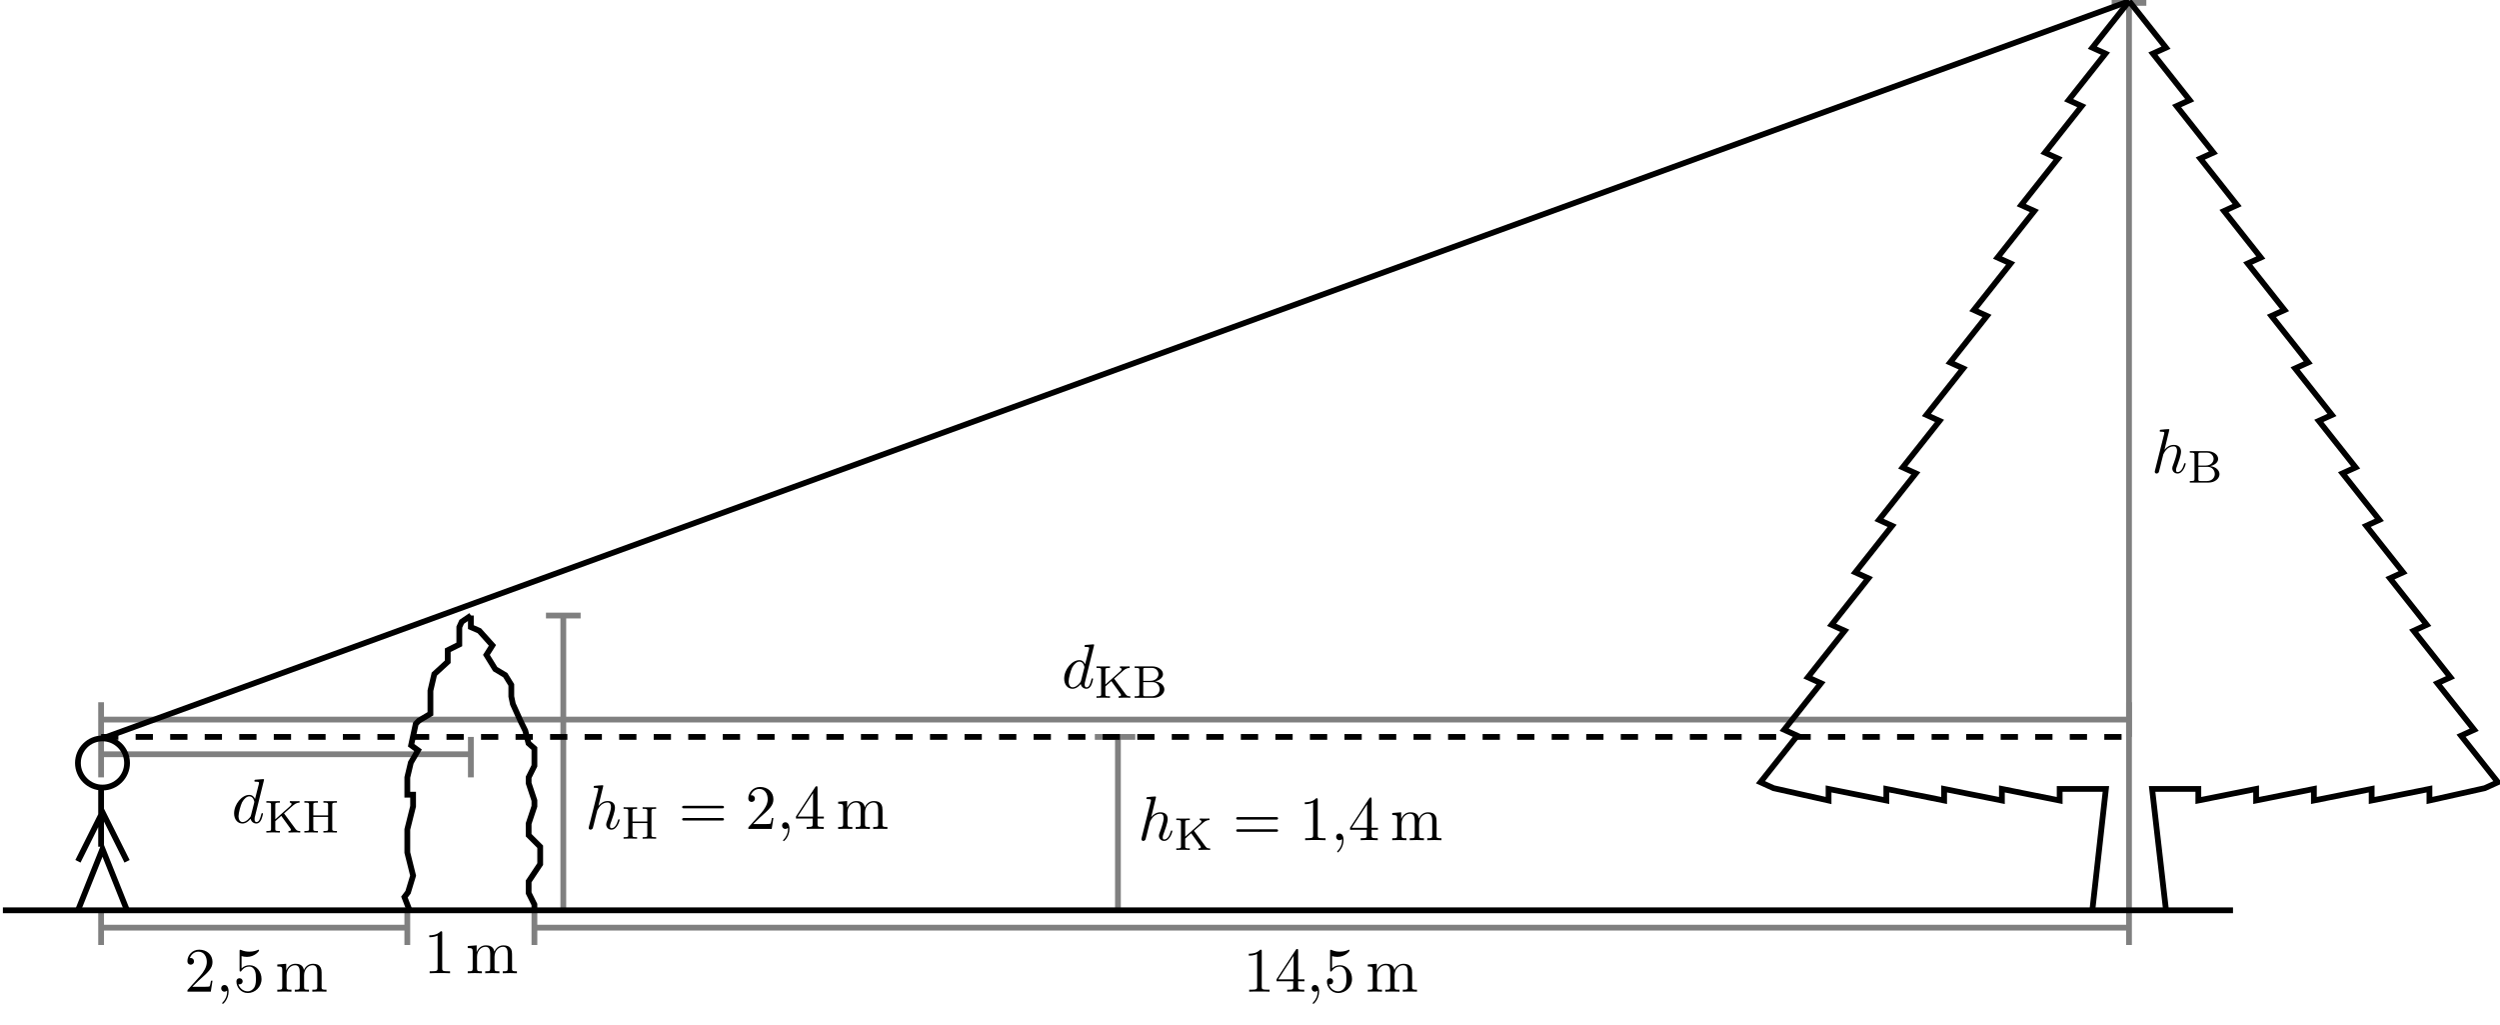
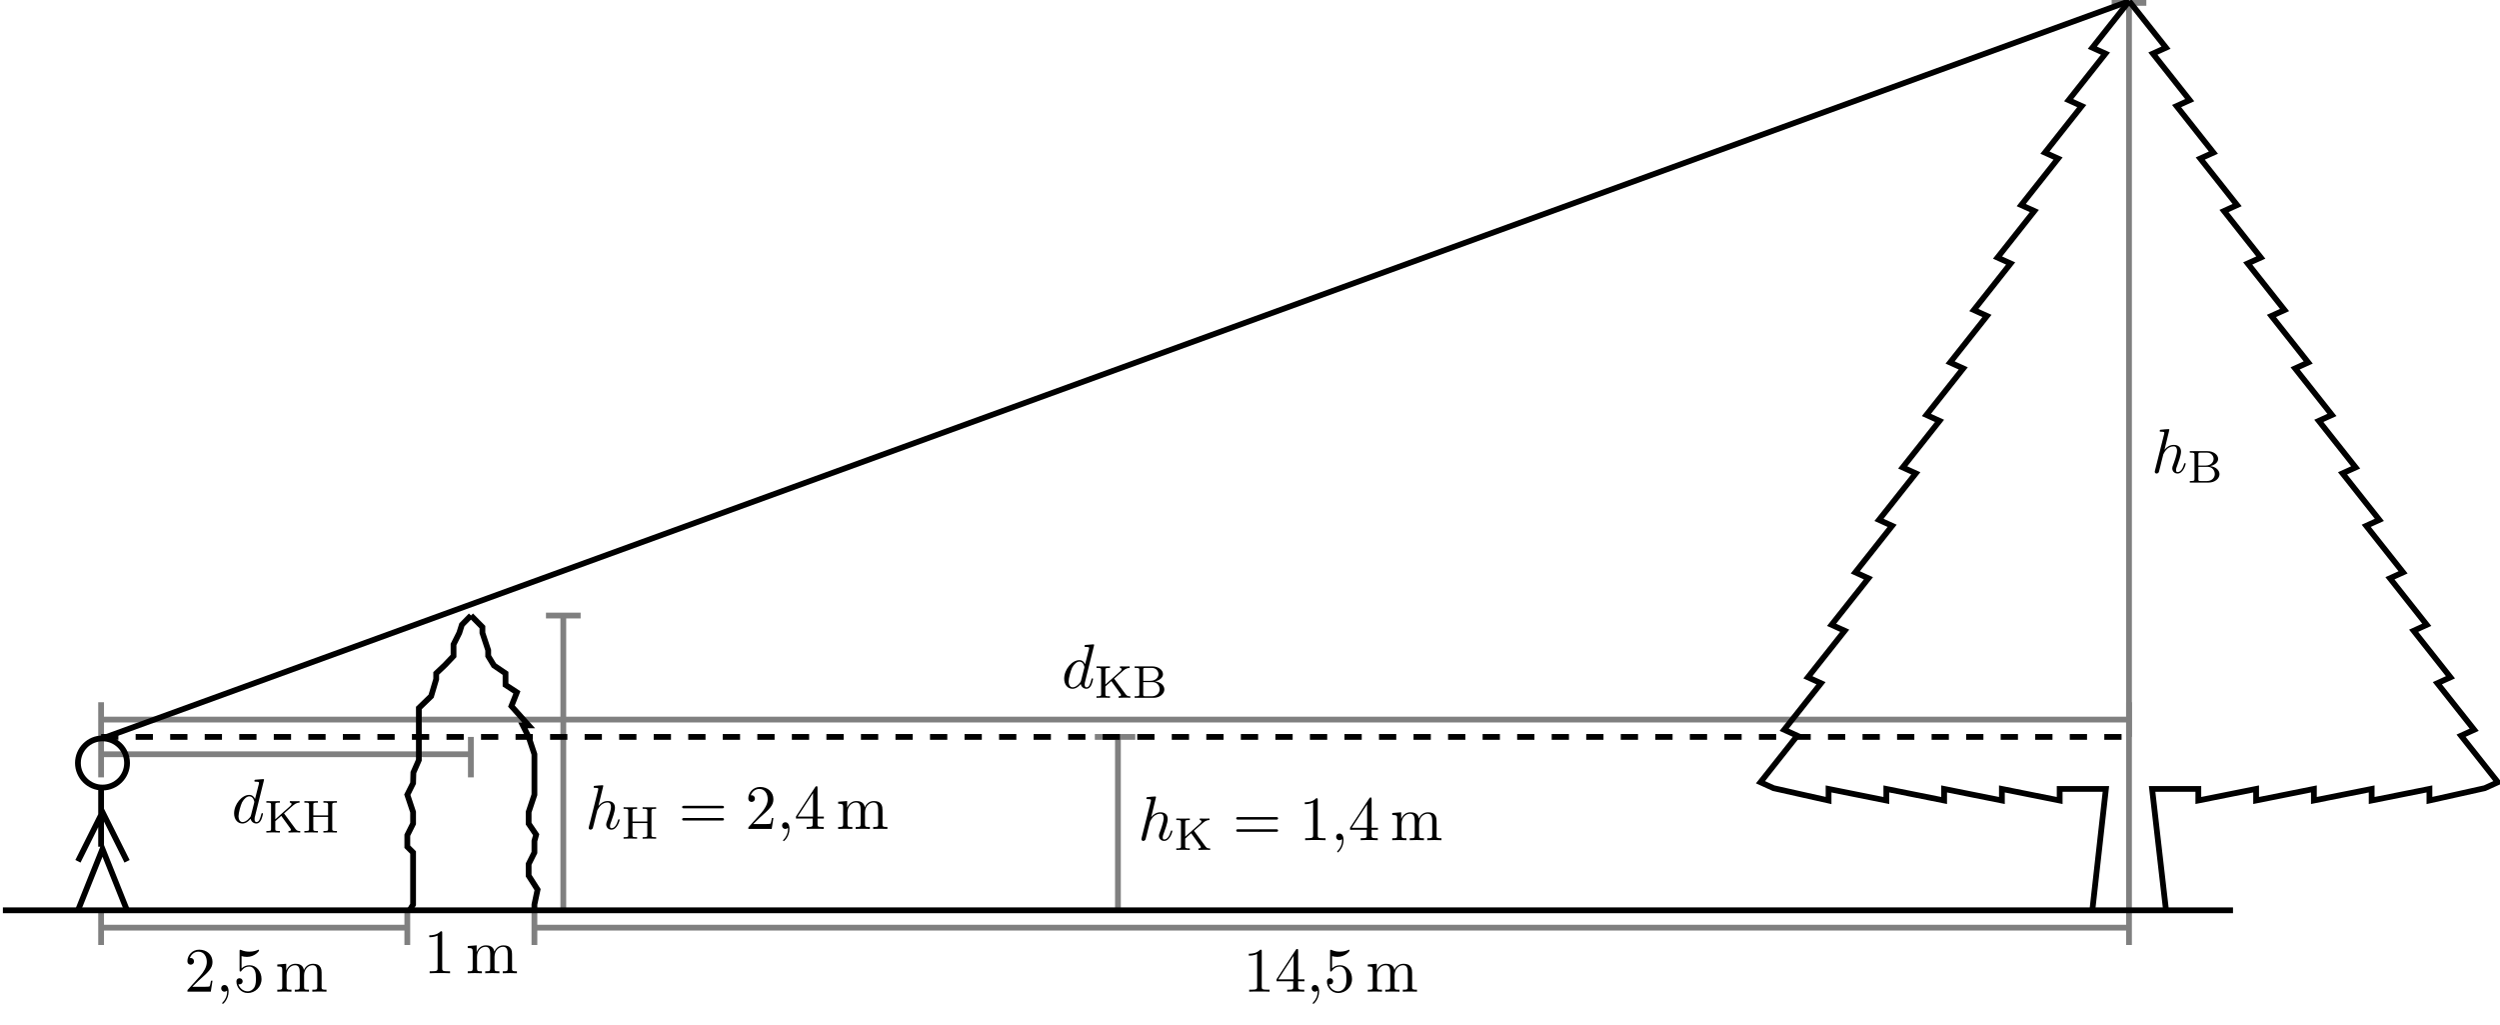
<svg xmlns="http://www.w3.org/2000/svg" xmlns:xlink="http://www.w3.org/1999/xlink" width="432.542pt" height="177.334pt" viewBox="0 0 432.542 177.334" version="1.1">
  <defs>
    <g>
      <symbol overflow="visible" id="glyph0-0">
        <path style="stroke:none;" d="" />
      </symbol>
      <symbol overflow="visible" id="glyph0-1">
        <path style="stroke:none;" d="M 1.391 -0.844 L 2.547 -1.969 C 4.25 -3.469 4.891 -4.062 4.891 -5.141 C 4.891 -6.391 3.922 -7.266 2.578 -7.266 C 1.359 -7.266 0.547 -6.266 0.547 -5.297 C 0.547 -4.672 1.094 -4.672 1.125 -4.672 C 1.312 -4.672 1.688 -4.812 1.688 -5.25 C 1.688 -5.547 1.5 -5.828 1.109 -5.828 C 1.031 -5.828 1 -5.828 0.969 -5.812 C 1.219 -6.516 1.812 -6.922 2.438 -6.922 C 3.438 -6.922 3.906 -6.047 3.906 -5.141 C 3.906 -4.281 3.359 -3.406 2.766 -2.734 L 0.672 -0.406 C 0.547 -0.281 0.547 -0.266 0.547 0 L 4.594 0 L 4.891 -1.891 L 4.625 -1.891 C 4.562 -1.578 4.5 -1.094 4.391 -0.922 C 4.312 -0.844 3.594 -0.844 3.344 -0.844 Z " />
      </symbol>
      <symbol overflow="visible" id="glyph0-2">
        <path style="stroke:none;" d="M 4.891 -2.188 C 4.891 -3.484 4 -4.578 2.828 -4.578 C 2.297 -4.578 1.828 -4.406 1.438 -4.031 L 1.438 -6.156 C 1.656 -6.078 2.016 -6.016 2.359 -6.016 C 3.703 -6.016 4.469 -7 4.469 -7.141 C 4.469 -7.203 4.438 -7.266 4.359 -7.266 C 4.359 -7.266 4.328 -7.266 4.281 -7.234 C 4.062 -7.125 3.516 -6.922 2.797 -6.922 C 2.359 -6.922 1.859 -6.984 1.344 -7.219 C 1.25 -7.25 1.234 -7.25 1.203 -7.25 C 1.094 -7.25 1.094 -7.172 1.094 -6.984 L 1.094 -3.766 C 1.094 -3.562 1.094 -3.484 1.25 -3.484 C 1.328 -3.484 1.359 -3.516 1.391 -3.578 C 1.516 -3.75 1.922 -4.344 2.797 -4.344 C 3.375 -4.344 3.641 -3.844 3.734 -3.641 C 3.906 -3.234 3.922 -2.812 3.922 -2.266 C 3.922 -1.891 3.922 -1.234 3.672 -0.781 C 3.406 -0.344 3 -0.062 2.5 -0.062 C 1.703 -0.062 1.078 -0.641 0.891 -1.281 C 0.922 -1.281 0.953 -1.266 1.078 -1.266 C 1.438 -1.266 1.625 -1.531 1.625 -1.797 C 1.625 -2.062 1.438 -2.328 1.078 -2.328 C 0.922 -2.328 0.547 -2.25 0.547 -1.75 C 0.547 -0.812 1.297 0.234 2.516 0.234 C 3.781 0.234 4.891 -0.812 4.891 -2.188 Z " />
      </symbol>
      <symbol overflow="visible" id="glyph0-3">
        <path style="stroke:none;" d="M 1.203 -3.75 L 1.203 -0.828 C 1.203 -0.344 1.078 -0.344 0.344 -0.344 L 0.344 0 C 0.734 -0.016 1.281 -0.031 1.578 -0.031 C 1.859 -0.031 2.438 -0.016 2.797 0 L 2.797 -0.344 C 2.078 -0.344 1.953 -0.344 1.953 -0.828 L 1.953 -2.828 C 1.953 -3.969 2.719 -4.578 3.422 -4.578 C 4.109 -4.578 4.234 -3.984 4.234 -3.375 L 4.234 -0.828 C 4.234 -0.344 4.109 -0.344 3.375 -0.344 L 3.375 0 C 3.766 -0.016 4.312 -0.031 4.609 -0.031 C 4.891 -0.031 5.469 -0.016 5.828 0 L 5.828 -0.344 C 5.109 -0.344 4.984 -0.344 4.984 -0.828 L 4.984 -2.828 C 4.984 -3.969 5.766 -4.578 6.453 -4.578 C 7.141 -4.578 7.266 -3.984 7.266 -3.375 L 7.266 -0.828 C 7.266 -0.344 7.141 -0.344 6.406 -0.344 L 6.406 0 C 6.797 -0.016 7.344 -0.031 7.641 -0.031 C 7.922 -0.031 8.5 -0.016 8.859 0 L 8.859 -0.344 C 8.297 -0.344 8.031 -0.344 8.016 -0.672 L 8.016 -2.75 C 8.016 -3.688 8.016 -4.031 7.672 -4.422 C 7.531 -4.609 7.172 -4.828 6.531 -4.828 C 5.609 -4.828 5.141 -4.172 4.953 -3.75 C 4.797 -4.703 3.984 -4.828 3.5 -4.828 C 2.703 -4.828 2.188 -4.359 1.891 -3.672 L 1.891 -4.828 L 0.344 -4.703 L 0.344 -4.359 C 1.109 -4.359 1.203 -4.281 1.203 -3.75 Z " />
      </symbol>
      <symbol overflow="visible" id="glyph0-4">
        <path style="stroke:none;" d="M 3.203 -6.984 C 3.203 -7.234 3.203 -7.266 2.953 -7.266 C 2.281 -6.562 1.312 -6.562 0.969 -6.562 L 0.969 -6.234 C 1.188 -6.234 1.828 -6.234 2.406 -6.516 L 2.406 -0.859 C 2.406 -0.469 2.359 -0.344 1.391 -0.344 L 1.031 -0.344 L 1.031 0 C 1.422 -0.031 2.359 -0.031 2.797 -0.031 C 3.234 -0.031 4.188 -0.031 4.562 0 L 4.562 -0.344 L 4.219 -0.344 C 3.234 -0.344 3.203 -0.453 3.203 -0.859 Z " />
      </symbol>
      <symbol overflow="visible" id="glyph0-5">
        <path style="stroke:none;" d="M 3.203 -1.797 L 3.203 -0.844 C 3.203 -0.453 3.188 -0.344 2.375 -0.344 L 2.156 -0.344 L 2.156 0 C 2.594 -0.031 3.156 -0.031 3.625 -0.031 C 4.078 -0.031 4.656 -0.031 5.109 0 L 5.109 -0.344 L 4.875 -0.344 C 4.062 -0.344 4.047 -0.453 4.047 -0.844 L 4.047 -1.797 L 5.141 -1.797 L 5.141 -2.141 L 4.047 -2.141 L 4.047 -7.094 C 4.047 -7.312 4.047 -7.391 3.875 -7.391 C 3.781 -7.391 3.734 -7.391 3.656 -7.25 L 0.312 -2.141 L 0.312 -1.797 Z M 3.266 -2.141 L 0.609 -2.141 L 3.266 -6.203 Z " />
      </symbol>
      <symbol overflow="visible" id="glyph0-6">
        <path style="stroke:none;" d="M 7.5 -3.562 C 7.656 -3.562 7.859 -3.562 7.859 -3.781 C 7.859 -4 7.656 -4 7.5 -4 L 0.969 -4 C 0.812 -4 0.609 -4 0.609 -3.781 C 0.609 -3.562 0.812 -3.562 0.984 -3.562 Z M 7.5 -1.453 C 7.656 -1.453 7.859 -1.453 7.859 -1.672 C 7.859 -1.891 7.656 -1.891 7.5 -1.891 L 0.984 -1.891 C 0.812 -1.891 0.609 -1.891 0.609 -1.672 C 0.609 -1.453 0.812 -1.453 0.969 -1.453 Z " />
      </symbol>
      <symbol overflow="visible" id="glyph1-0">
        <path style="stroke:none;" d="" />
      </symbol>
      <symbol overflow="visible" id="glyph1-1">
        <path style="stroke:none;" d="M 2.219 -0.016 C 2.219 -0.734 1.938 -1.156 1.516 -1.156 C 1.156 -1.156 0.938 -0.891 0.938 -0.578 C 0.938 -0.281 1.156 0 1.516 0 C 1.641 0 1.781 -0.047 1.891 -0.141 C 1.938 -0.156 1.938 -0.172 1.953 -0.172 C 1.969 -0.172 1.969 -0.156 1.969 -0.016 C 1.969 0.797 1.594 1.453 1.234 1.812 C 1.109 1.938 1.109 1.953 1.109 1.984 C 1.109 2.062 1.172 2.109 1.219 2.109 C 1.344 2.109 2.219 1.266 2.219 -0.016 Z " />
      </symbol>
      <symbol overflow="visible" id="glyph1-2">
        <path style="stroke:none;" d="M 3.125 -7.453 C 3.125 -7.453 3.125 -7.562 2.984 -7.562 C 2.734 -7.562 1.938 -7.484 1.656 -7.453 C 1.578 -7.453 1.453 -7.438 1.453 -7.234 C 1.453 -7.109 1.547 -7.109 1.719 -7.109 C 2.234 -7.109 2.25 -7.031 2.25 -6.922 L 2.219 -6.703 L 0.641 -0.422 C 0.594 -0.266 0.594 -0.25 0.594 -0.188 C 0.594 0.062 0.812 0.125 0.922 0.125 C 1.094 0.125 1.266 -0.016 1.312 -0.156 L 1.531 -1 L 1.766 -1.969 C 1.828 -2.219 1.891 -2.453 1.953 -2.703 C 1.969 -2.766 2.062 -3.125 2.078 -3.203 C 2.109 -3.297 2.438 -3.906 2.812 -4.203 C 3.047 -4.375 3.391 -4.578 3.859 -4.578 C 4.328 -4.578 4.453 -4.203 4.453 -3.812 C 4.453 -3.234 4.031 -2.047 3.781 -1.375 C 3.688 -1.125 3.625 -1 3.625 -0.781 C 3.625 -0.266 4.016 0.125 4.531 0.125 C 5.547 0.125 5.953 -1.469 5.953 -1.562 C 5.953 -1.672 5.859 -1.672 5.828 -1.672 C 5.719 -1.672 5.719 -1.641 5.656 -1.469 C 5.5 -0.891 5.141 -0.125 4.547 -0.125 C 4.359 -0.125 4.281 -0.234 4.281 -0.484 C 4.281 -0.75 4.391 -1.016 4.484 -1.25 C 4.656 -1.719 5.141 -3.016 5.141 -3.656 C 5.141 -4.359 4.719 -4.828 3.891 -4.828 C 3.203 -4.828 2.688 -4.484 2.281 -3.984 Z " />
      </symbol>
      <symbol overflow="visible" id="glyph1-3">
        <path style="stroke:none;" d="M 5.625 -7.453 C 5.625 -7.453 5.625 -7.562 5.484 -7.562 C 5.328 -7.562 4.281 -7.469 4.094 -7.453 C 4.016 -7.438 3.953 -7.391 3.953 -7.234 C 3.953 -7.109 4.047 -7.109 4.203 -7.109 C 4.734 -7.109 4.75 -7.031 4.75 -6.922 L 4.719 -6.703 L 4.062 -4.125 C 3.875 -4.531 3.562 -4.828 3.062 -4.828 C 1.781 -4.828 0.438 -3.219 0.438 -1.625 C 0.438 -0.594 1.031 0.125 1.891 0.125 C 2.109 0.125 2.656 0.078 3.297 -0.703 C 3.391 -0.234 3.781 0.125 4.297 0.125 C 4.672 0.125 4.922 -0.125 5.109 -0.484 C 5.297 -0.875 5.438 -1.531 5.438 -1.562 C 5.438 -1.672 5.328 -1.672 5.297 -1.672 C 5.188 -1.672 5.188 -1.625 5.141 -1.469 C 4.969 -0.766 4.766 -0.125 4.312 -0.125 C 4.031 -0.125 3.984 -0.406 3.984 -0.625 C 3.984 -0.891 4.016 -0.953 4.062 -1.141 Z M 3.359 -1.297 C 3.297 -1.094 3.297 -1.078 3.141 -0.891 C 2.656 -0.297 2.219 -0.125 1.906 -0.125 C 1.359 -0.125 1.203 -0.719 1.203 -1.141 C 1.203 -1.688 1.562 -3.031 1.812 -3.531 C 2.156 -4.172 2.641 -4.578 3.078 -4.578 C 3.781 -4.578 3.938 -3.688 3.938 -3.625 C 3.938 -3.562 3.922 -3.484 3.906 -3.438 Z " />
      </symbol>
      <symbol overflow="visible" id="glyph2-0">
        <path style="stroke:none;" d="" />
      </symbol>
      <symbol overflow="visible" id="glyph2-1">
        <path style="stroke:none;" d="M 3.406 -3.312 L 4.969 -4.688 C 5.484 -5.156 5.906 -5.172 6.094 -5.172 L 6.094 -5.438 C 5.781 -5.422 5.766 -5.422 5.359 -5.422 C 4.953 -5.422 4.922 -5.422 4.406 -5.438 L 4.406 -5.172 C 4.562 -5.172 4.703 -5.094 4.703 -4.938 C 4.703 -4.875 4.672 -4.766 4.531 -4.641 L 1.891 -2.297 L 1.891 -4.797 C 1.891 -5.094 1.906 -5.172 2.516 -5.172 L 2.688 -5.172 L 2.688 -5.438 C 2.016 -5.422 2 -5.422 1.516 -5.422 C 1.047 -5.422 1.031 -5.422 0.344 -5.438 L 0.344 -5.172 L 0.531 -5.172 C 1.141 -5.172 1.156 -5.094 1.156 -4.797 L 1.156 -0.641 C 1.156 -0.344 1.141 -0.266 0.531 -0.266 L 0.344 -0.266 L 0.344 0 C 1.031 -0.031 1.047 -0.031 1.516 -0.031 C 2 -0.031 2.016 -0.031 2.688 0 L 2.688 -0.266 L 2.516 -0.266 C 1.906 -0.266 1.891 -0.344 1.891 -0.641 L 1.891 -1.969 L 2.922 -2.891 L 4.469 -0.75 C 4.547 -0.656 4.594 -0.578 4.594 -0.484 C 4.594 -0.266 4.312 -0.266 4.172 -0.266 L 4.172 0 C 4.859 -0.031 4.875 -0.031 5.266 -0.031 C 5.484 -0.031 5.922 -0.031 6.203 0 L 6.203 -0.266 C 5.922 -0.266 5.656 -0.266 5.422 -0.578 Z " />
      </symbol>
      <symbol overflow="visible" id="glyph2-2">
        <path style="stroke:none;" d="M 0.375 -5.438 L 0.375 -5.172 L 0.562 -5.172 C 1.172 -5.172 1.188 -5.094 1.188 -4.797 L 1.188 -0.641 C 1.188 -0.344 1.172 -0.266 0.562 -0.266 L 0.375 -0.266 L 0.375 0 L 3.641 0 C 4.734 0 5.516 -0.703 5.516 -1.453 C 5.516 -2.109 4.906 -2.734 3.906 -2.844 C 4.766 -3.031 5.281 -3.547 5.281 -4.094 C 5.281 -4.812 4.484 -5.438 3.406 -5.438 Z M 1.859 -2.938 L 1.859 -4.859 C 1.859 -5.125 1.875 -5.172 2.25 -5.172 L 3.359 -5.172 C 4.141 -5.172 4.5 -4.562 4.5 -4.094 C 4.5 -3.547 4.031 -2.938 3.109 -2.938 Z M 2.25 -0.266 C 1.875 -0.266 1.859 -0.312 1.859 -0.594 L 1.859 -2.719 L 3.484 -2.719 C 4.25 -2.719 4.703 -2.094 4.703 -1.469 C 4.703 -0.828 4.172 -0.266 3.359 -0.266 Z " />
      </symbol>
      <symbol overflow="visible" id="glyph2-3">
        <path style="stroke:none;" d="M 5.172 -4.797 C 5.172 -5.094 5.203 -5.172 5.812 -5.172 L 5.984 -5.172 L 5.984 -5.438 C 5.312 -5.422 5.297 -5.422 4.812 -5.422 C 4.328 -5.422 4.312 -5.422 3.641 -5.438 L 3.641 -5.172 L 3.812 -5.172 C 4.438 -5.172 4.453 -5.094 4.453 -4.797 L 4.453 -2.969 L 1.891 -2.969 L 1.891 -4.797 C 1.891 -5.094 1.906 -5.172 2.516 -5.172 L 2.688 -5.172 L 2.688 -5.438 C 2.016 -5.422 2 -5.422 1.516 -5.422 C 1.047 -5.422 1.031 -5.422 0.344 -5.438 L 0.344 -5.172 L 0.531 -5.172 C 1.141 -5.172 1.156 -5.094 1.156 -4.797 L 1.156 -0.641 C 1.156 -0.344 1.141 -0.266 0.531 -0.266 L 0.344 -0.266 L 0.344 0 C 1.031 -0.031 1.047 -0.031 1.516 -0.031 C 2 -0.031 2.016 -0.031 2.688 0 L 2.688 -0.266 L 2.516 -0.266 C 1.906 -0.266 1.891 -0.344 1.891 -0.641 L 1.891 -2.703 L 4.453 -2.703 L 4.453 -0.641 C 4.453 -0.344 4.438 -0.266 3.812 -0.266 L 3.641 -0.266 L 3.641 0 C 4.312 -0.031 4.328 -0.031 4.812 -0.031 C 5.297 -0.031 5.312 -0.031 5.984 0 L 5.984 -0.266 L 5.812 -0.266 C 5.203 -0.266 5.172 -0.344 5.172 -0.641 Z " />
      </symbol>
    </g>
  </defs>
  <g id="surface1">
    <path style="fill:none;stroke-width:1;stroke-linecap:butt;stroke-linejoin:miter;stroke:rgb(50%,50%,50%);stroke-opacity:1;stroke-miterlimit:10;" d="M -0.24 0.022 L -0.24 -5.978 M -0.24 -2.978 L 52.76 -2.978 M 52.76 -5.978 L 52.76 0.022 " transform="matrix(1,0,0,-1,17.74,157.522)" />
    <g style="fill:rgb(0%,0%,0%);fill-opacity:1;">
      <use xlink:href="#glyph0-1" x="31.89" y="171.577" />
    </g>
    <g style="fill:rgb(0%,0%,0%);fill-opacity:1;">
      <use xlink:href="#glyph1-1" x="37.345" y="171.577" />
    </g>
    <g style="fill:rgb(0%,0%,0%);fill-opacity:1;">
      <use xlink:href="#glyph0-2" x="40.375" y="171.577" />
    </g>
    <g style="fill:rgb(0%,0%,0%);fill-opacity:1;">
      <use xlink:href="#glyph0-3" x="47.651" y="171.577" />
    </g>
    <path style="fill:none;stroke-width:1;stroke-linecap:butt;stroke-linejoin:miter;stroke:rgb(50%,50%,50%);stroke-opacity:1;stroke-miterlimit:10;" d="M 74.76 0.022 L 74.76 -5.978 M 74.76 -2.978 L 350.76 -2.978 M 350.76 -5.978 L 350.76 0.022 " transform="matrix(1,0,0,-1,17.74,157.522)" />
    <g style="fill:rgb(0%,0%,0%);fill-opacity:1;">
      <use xlink:href="#glyph0-4" x="215.186" y="171.577" />
      <use xlink:href="#glyph0-5" x="220.641" y="171.577" />
    </g>
    <g style="fill:rgb(0%,0%,0%);fill-opacity:1;">
      <use xlink:href="#glyph1-1" x="226.096" y="171.577" />
    </g>
    <g style="fill:rgb(0%,0%,0%);fill-opacity:1;">
      <use xlink:href="#glyph0-2" x="229.126" y="171.577" />
    </g>
    <g style="fill:rgb(0%,0%,0%);fill-opacity:1;">
      <use xlink:href="#glyph0-3" x="236.402" y="171.577" />
    </g>
    <g style="fill:rgb(0%,0%,0%);fill-opacity:1;">
      <use xlink:href="#glyph0-4" x="73.337" y="168.388" />
    </g>
    <g style="fill:rgb(0%,0%,0%);fill-opacity:1;">
      <use xlink:href="#glyph0-3" x="80.613" y="168.388" />
    </g>
    <path style="fill:none;stroke-width:1;stroke-linecap:butt;stroke-linejoin:miter;stroke:rgb(50%,50%,50%);stroke-opacity:1;stroke-miterlimit:10;" d="M 175.76 0.022 L 175.76 30.022 M 171.76 30.022 L 178.76 30.022 " transform="matrix(1,0,0,-1,17.74,157.522)" />
    <g style="fill:rgb(0%,0%,0%);fill-opacity:1;">
      <use xlink:href="#glyph1-2" x="196.968" y="145.368" />
    </g>
    <g style="fill:rgb(0%,0%,0%);fill-opacity:1;">
      <use xlink:href="#glyph2-1" x="203.254" y="147.056" />
    </g>
    <g style="fill:rgb(0%,0%,0%);fill-opacity:1;">
      <use xlink:href="#glyph0-6" x="213.36" y="145.368" />
    </g>
    <g style="fill:rgb(0%,0%,0%);fill-opacity:1;">
      <use xlink:href="#glyph0-4" x="224.878" y="145.368" />
    </g>
    <g style="fill:rgb(0%,0%,0%);fill-opacity:1;">
      <use xlink:href="#glyph1-1" x="230.33" y="145.368" />
    </g>
    <g style="fill:rgb(0%,0%,0%);fill-opacity:1;">
      <use xlink:href="#glyph0-5" x="233.36" y="145.368" />
    </g>
    <g style="fill:rgb(0%,0%,0%);fill-opacity:1;">
      <use xlink:href="#glyph0-3" x="240.636" y="145.368" />
    </g>
    <path style="fill:none;stroke-width:1;stroke-linecap:butt;stroke-linejoin:miter;stroke:rgb(50%,50%,50%);stroke-opacity:1;stroke-miterlimit:10;" d="M 350.76 0.022 L 350.76 157.022 M 347.76 157.022 L 353.76 157.022 " transform="matrix(1,0,0,-1,17.74,157.522)" />
    <g style="fill:rgb(0%,0%,0%);fill-opacity:1;">
      <use xlink:href="#glyph1-2" x="372.362" y="81.805" />
    </g>
    <g style="fill:rgb(0%,0%,0%);fill-opacity:1;">
      <use xlink:href="#glyph2-2" x="378.647" y="83.493" />
    </g>
    <path style="fill:none;stroke-width:1;stroke-linecap:butt;stroke-linejoin:miter;stroke:rgb(50%,50%,50%);stroke-opacity:1;stroke-miterlimit:10;" d="M 79.76 0.022 L 79.76 51.022 M 76.76 51.022 L 82.76 51.022 " transform="matrix(1,0,0,-1,17.74,157.522)" />
    <g style="fill:rgb(0%,0%,0%);fill-opacity:1;">
      <use xlink:href="#glyph1-2" x="101.299" y="143.422" />
    </g>
    <g style="fill:rgb(0%,0%,0%);fill-opacity:1;">
      <use xlink:href="#glyph2-3" x="107.585" y="145.11" />
    </g>
    <g style="fill:rgb(0%,0%,0%);fill-opacity:1;">
      <use xlink:href="#glyph0-6" x="117.456" y="143.422" />
    </g>
    <g style="fill:rgb(0%,0%,0%);fill-opacity:1;">
      <use xlink:href="#glyph0-1" x="128.974" y="143.422" />
    </g>
    <g style="fill:rgb(0%,0%,0%);fill-opacity:1;">
      <use xlink:href="#glyph1-1" x="134.426" y="143.422" />
    </g>
    <g style="fill:rgb(0%,0%,0%);fill-opacity:1;">
      <use xlink:href="#glyph0-5" x="137.456" y="143.422" />
    </g>
    <g style="fill:rgb(0%,0%,0%);fill-opacity:1;">
      <use xlink:href="#glyph0-3" x="144.732" y="143.422" />
    </g>
    <path style="fill:none;stroke-width:1;stroke-linecap:butt;stroke-linejoin:miter;stroke:rgb(50%,50%,50%);stroke-opacity:1;stroke-miterlimit:10;" d="M -0.24 30.022 L -0.24 23.022 M -0.24 27.022 L 63.76 27.022 M 63.76 23.022 L 63.76 30.022 " transform="matrix(1,0,0,-1,17.74,157.522)" />
    <g style="fill:rgb(0%,0%,0%);fill-opacity:1;">
      <use xlink:href="#glyph1-3" x="40.081" y="142.359" />
    </g>
    <g style="fill:rgb(0%,0%,0%);fill-opacity:1;">
      <use xlink:href="#glyph2-1" x="45.759" y="144.047" />
      <use xlink:href="#glyph2-3" x="52.338" y="144.047" />
    </g>
    <path style="fill:none;stroke-width:1;stroke-linecap:butt;stroke-linejoin:miter;stroke:rgb(50%,50%,50%);stroke-opacity:1;stroke-miterlimit:10;" d="M -0.24 30.022 L -0.24 36.022 M -0.24 33.022 L 350.76 33.022 M 350.76 36.022 L 350.76 30.022 " transform="matrix(1,0,0,-1,17.74,157.522)" />
    <g style="fill:rgb(0%,0%,0%);fill-opacity:1;">
      <use xlink:href="#glyph1-3" x="183.759" y="119.046" />
    </g>
    <g style="fill:rgb(0%,0%,0%);fill-opacity:1;">
      <use xlink:href="#glyph2-1" x="189.437" y="120.734" />
      <use xlink:href="#glyph2-2" x="196.016" y="120.734" />
    </g>
    <path style="fill:none;stroke-width:1;stroke-linecap:butt;stroke-linejoin:miter;stroke:rgb(0%,0%,0%);stroke-opacity:1;stroke-miterlimit:10;" d="M -4.252 -0.001 L -0.002 10.631 L 4.252 -0.001 M -0.24 11.022 L -0.24 21.022 M -4.252 8.502 L -0.002 17.006 L 4.252 8.502 M 4.252 25.51 C 4.252 27.862 2.35 29.764 -0.002 29.764 C -2.349 29.764 -4.252 27.862 -4.252 25.51 C -4.252 23.163 -2.349 21.26 -0.002 21.26 C 2.35 21.26 4.252 23.163 4.252 25.51 Z " transform="matrix(1,0,0,-1,17.74,157.522)" />
-     <path style="fill:none;stroke-width:1;stroke-linecap:butt;stroke-linejoin:miter;stroke:rgb(0%,0%,0%);stroke-opacity:1;stroke-miterlimit:10;" d="M 63.78 51.026 L 62.17 49.932 L 61.76 49.022 L 61.76 46.022 L 59.76 45.022 L 59.76 43.022 L 57.432 40.889 L 56.76 38.022 L 56.76 34.022 L 54.752 32.834 L 54.221 32.28 L 53.42 28.581 L 54.619 27.709 L 53.369 25.577 L 52.76 23.022 L 52.76 20.022 L 53.76 20.022 L 53.76 18.022 L 52.76 14.022 L 52.76 10.022 L 53.76 6.022 L 52.885 3.143 L 52.26 2.315 L 53.151 0.01 " transform="matrix(1,0,0,-1,17.74,157.522)" />
-     <path style="fill:none;stroke-width:1;stroke-linecap:butt;stroke-linejoin:miter;stroke:rgb(0%,0%,0%);stroke-opacity:1;stroke-miterlimit:10;" d="M 63.76 51.022 L 63.76 49.022 L 65.221 48.389 L 67.494 45.862 L 66.455 44.213 L 67.975 41.752 L 69.713 40.713 L 70.76 39.022 L 70.76 37.022 L 71.03 35.721 L 72.373 32.745 L 73.182 31.1 L 73.737 28.917 L 74.76 28.022 L 74.76 25.022 L 73.76 23.022 L 73.76 22.022 L 74.76 19.022 L 74.76 18.022 L 73.76 15.022 L 73.76 13.022 L 75.76 11.022 L 75.76 8.022 L 73.76 5.022 L 73.76 3.022 L 74.76 1.022 L 74.76 0.022 " transform="matrix(1,0,0,-1,17.74,157.522)" />
+     <path style="fill:none;stroke-width:1;stroke-linecap:butt;stroke-linejoin:miter;stroke:rgb(0%,0%,0%);stroke-opacity:1;stroke-miterlimit:10;" d="M 63.78 51.026 L 62.205 49.424 L 61.76 48.022 L 60.76 46.022 L 60.76 44.022 L 59.28 42.463 L 57.76 41.022 L 57.76 40.022 L 56.881 37.069 L 54.76 35.022 L 54.76 26.022 L 53.811 23.862 L 53.76 22.022 L 52.76 20.022 L 53.76 17.022 L 53.76 15.022 L 52.76 13.022 L 52.76 11.022 L 53.76 10.022 L 53.76 1.022 L 53.151 0.01 " transform="matrix(1,0,0,-1,17.74,157.522)" />
+     <path style="fill:none;stroke-width:1;stroke-linecap:butt;stroke-linejoin:miter;stroke:rgb(0%,0%,0%);stroke-opacity:1;stroke-miterlimit:10;" d="M 63.78 51.026 L 65.76 49.022 L 65.76 48.022 L 66.76 45.022 L 66.76 44.022 L 67.752 42.385 L 69.76 41.022 L 69.76 39.022 L 71.725 37.733 L 70.78 35.354 L 73.76 32.022 L 72.76 32.022 L 73.76 30.022 L 74.76 27.022 L 74.76 20.022 L 73.76 17.022 L 73.76 15.022 L 75.061 13.108 L 74.76 12.022 L 74.76 10.022 L 73.76 8.022 L 73.76 6.022 L 75.307 3.604 L 74.76 1.022 L 74.76 0.022 " transform="matrix(1,0,0,-1,17.74,157.522)" />
    <path style="fill:none;stroke-width:1;stroke-linecap:butt;stroke-linejoin:miter;stroke:rgb(0%,0%,0%);stroke-opacity:1;stroke-miterlimit:10;" d="M 350.791 157.323 L 344.42 149.272 L 346.69 148.249 L 340.315 140.194 L 342.584 139.17 L 336.213 131.116 L 338.483 130.092 L 332.108 122.038 L 334.377 121.014 L 328.006 112.96 L 330.276 111.936 L 323.905 103.881 L 326.174 102.858 L 319.799 94.807 L 322.069 93.78 L 315.697 85.729 L 317.967 84.702 L 311.592 76.651 L 313.862 75.624 L 307.49 67.573 L 309.76 66.545 L 303.389 58.495 L 305.658 57.467 L 299.283 49.417 L 301.553 48.389 L 295.182 40.338 L 297.451 39.311 L 291.076 31.26 L 293.346 30.233 L 286.975 22.182 L 289.244 21.155 L 298.76 19.022 L 298.76 21.022 L 308.76 19.022 L 308.76 21.022 L 318.76 19.022 L 318.76 21.022 L 328.76 19.022 L 328.76 21.022 L 338.76 19.022 L 338.76 21.022 L 346.76 21.022 L 344.412 -0.001 " transform="matrix(1,0,0,-1,17.74,157.522)" />
    <path style="fill:none;stroke-width:1;stroke-linecap:butt;stroke-linejoin:miter;stroke:rgb(0%,0%,0%);stroke-opacity:1;stroke-miterlimit:10;" d="M 350.791 157.323 L 357.166 149.272 L 354.897 148.249 L 361.268 140.194 L 358.998 139.17 L 365.369 131.116 L 363.1 130.092 L 369.475 122.038 L 367.205 121.014 L 373.576 112.96 L 371.307 111.936 L 377.682 103.881 L 375.412 102.858 L 381.783 94.807 L 379.514 93.78 L 385.885 85.729 L 383.615 84.702 L 389.99 76.651 L 387.721 75.624 L 394.092 67.573 L 391.822 66.545 L 398.197 58.495 L 395.928 57.467 L 402.299 49.417 L 400.03 48.389 L 406.401 40.338 L 404.131 39.311 L 410.506 31.26 L 408.237 30.233 L 414.608 22.182 L 412.338 21.155 L 402.76 19.022 L 402.76 21.022 L 392.76 19.022 L 392.76 21.022 L 382.76 19.022 L 382.76 21.022 L 372.76 19.022 L 372.76 21.022 L 362.76 19.022 L 362.76 21.022 L 354.76 21.022 L 357.17 -0.001 " transform="matrix(1,0,0,-1,17.74,157.522)" />
    <path style="fill:none;stroke-width:1;stroke-linecap:butt;stroke-linejoin:miter;stroke:rgb(0%,0%,0%);stroke-opacity:1;stroke-miterlimit:10;" d="M -0.002 29.764 L 350.791 157.323 M -17.24 0.022 L 368.76 0.022 " transform="matrix(1,0,0,-1,17.74,157.522)" />
    <path style="fill:none;stroke-width:1;stroke-linecap:butt;stroke-linejoin:miter;stroke:rgb(0%,0%,0%);stroke-opacity:1;stroke-dasharray:2.989,2.989;stroke-miterlimit:10;" d="M -0.24 30.022 L 350.76 30.022 " transform="matrix(1,0,0,-1,17.74,157.522)" />
  </g>
</svg>
